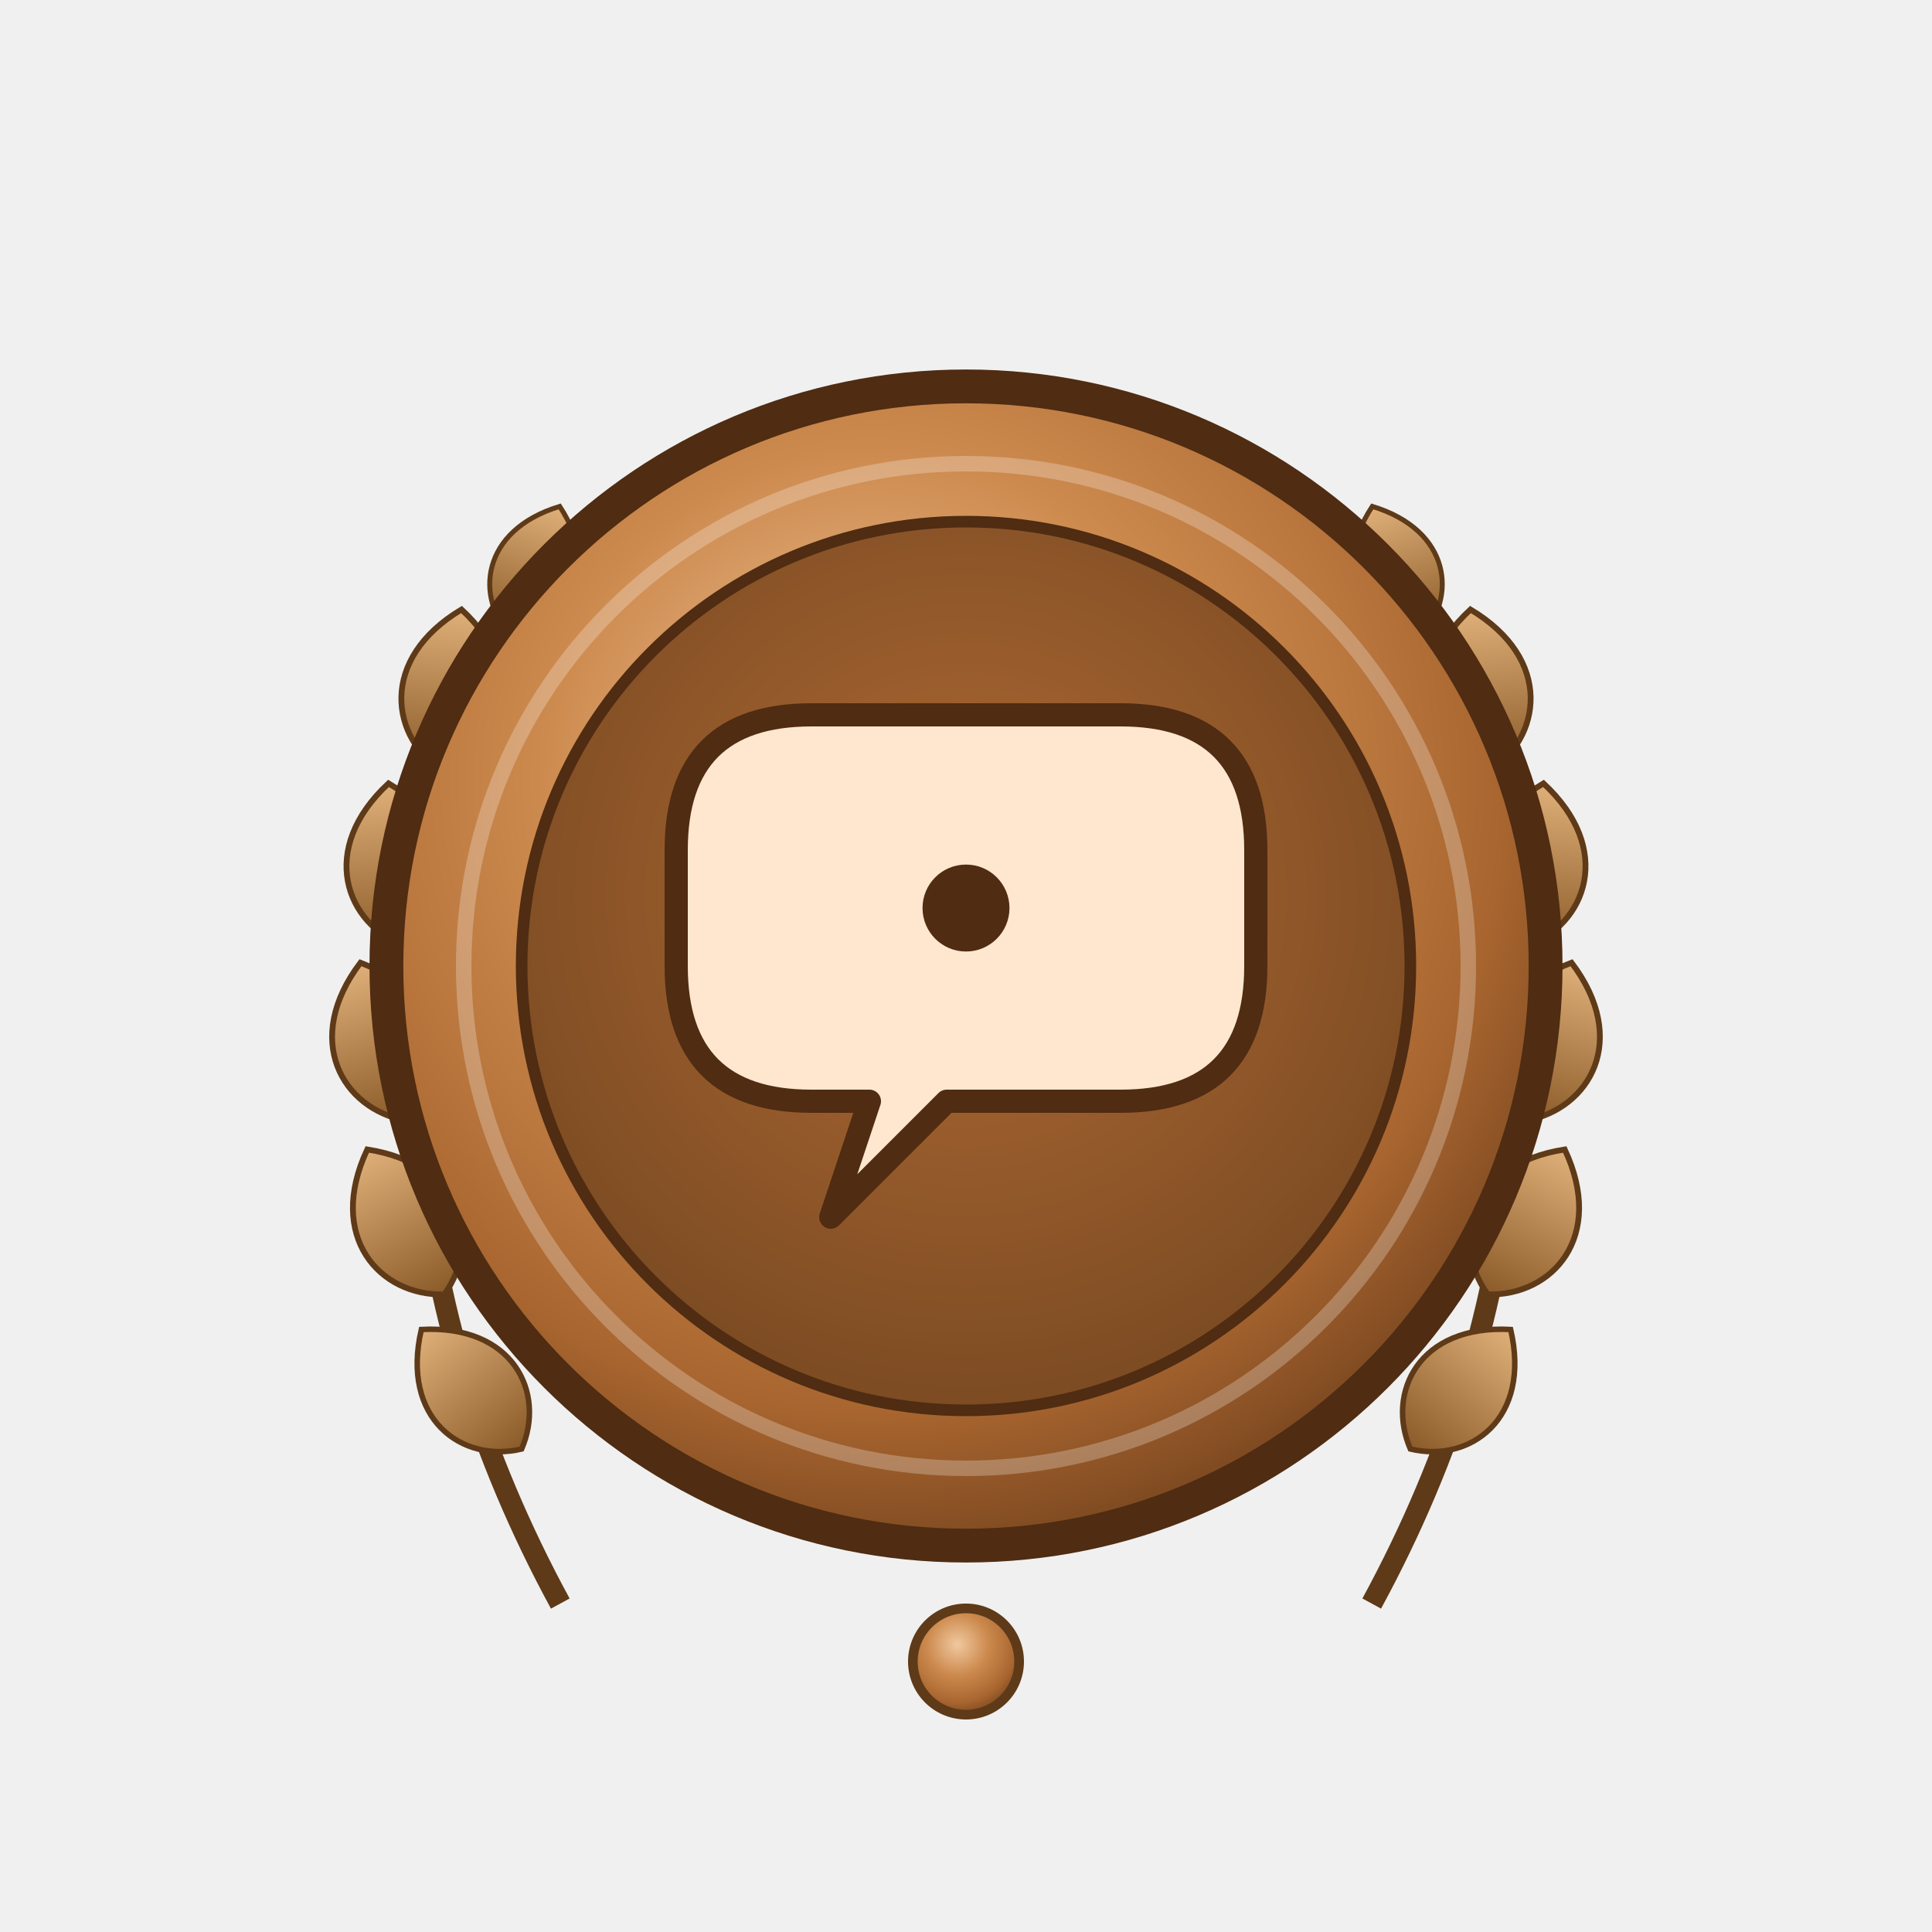
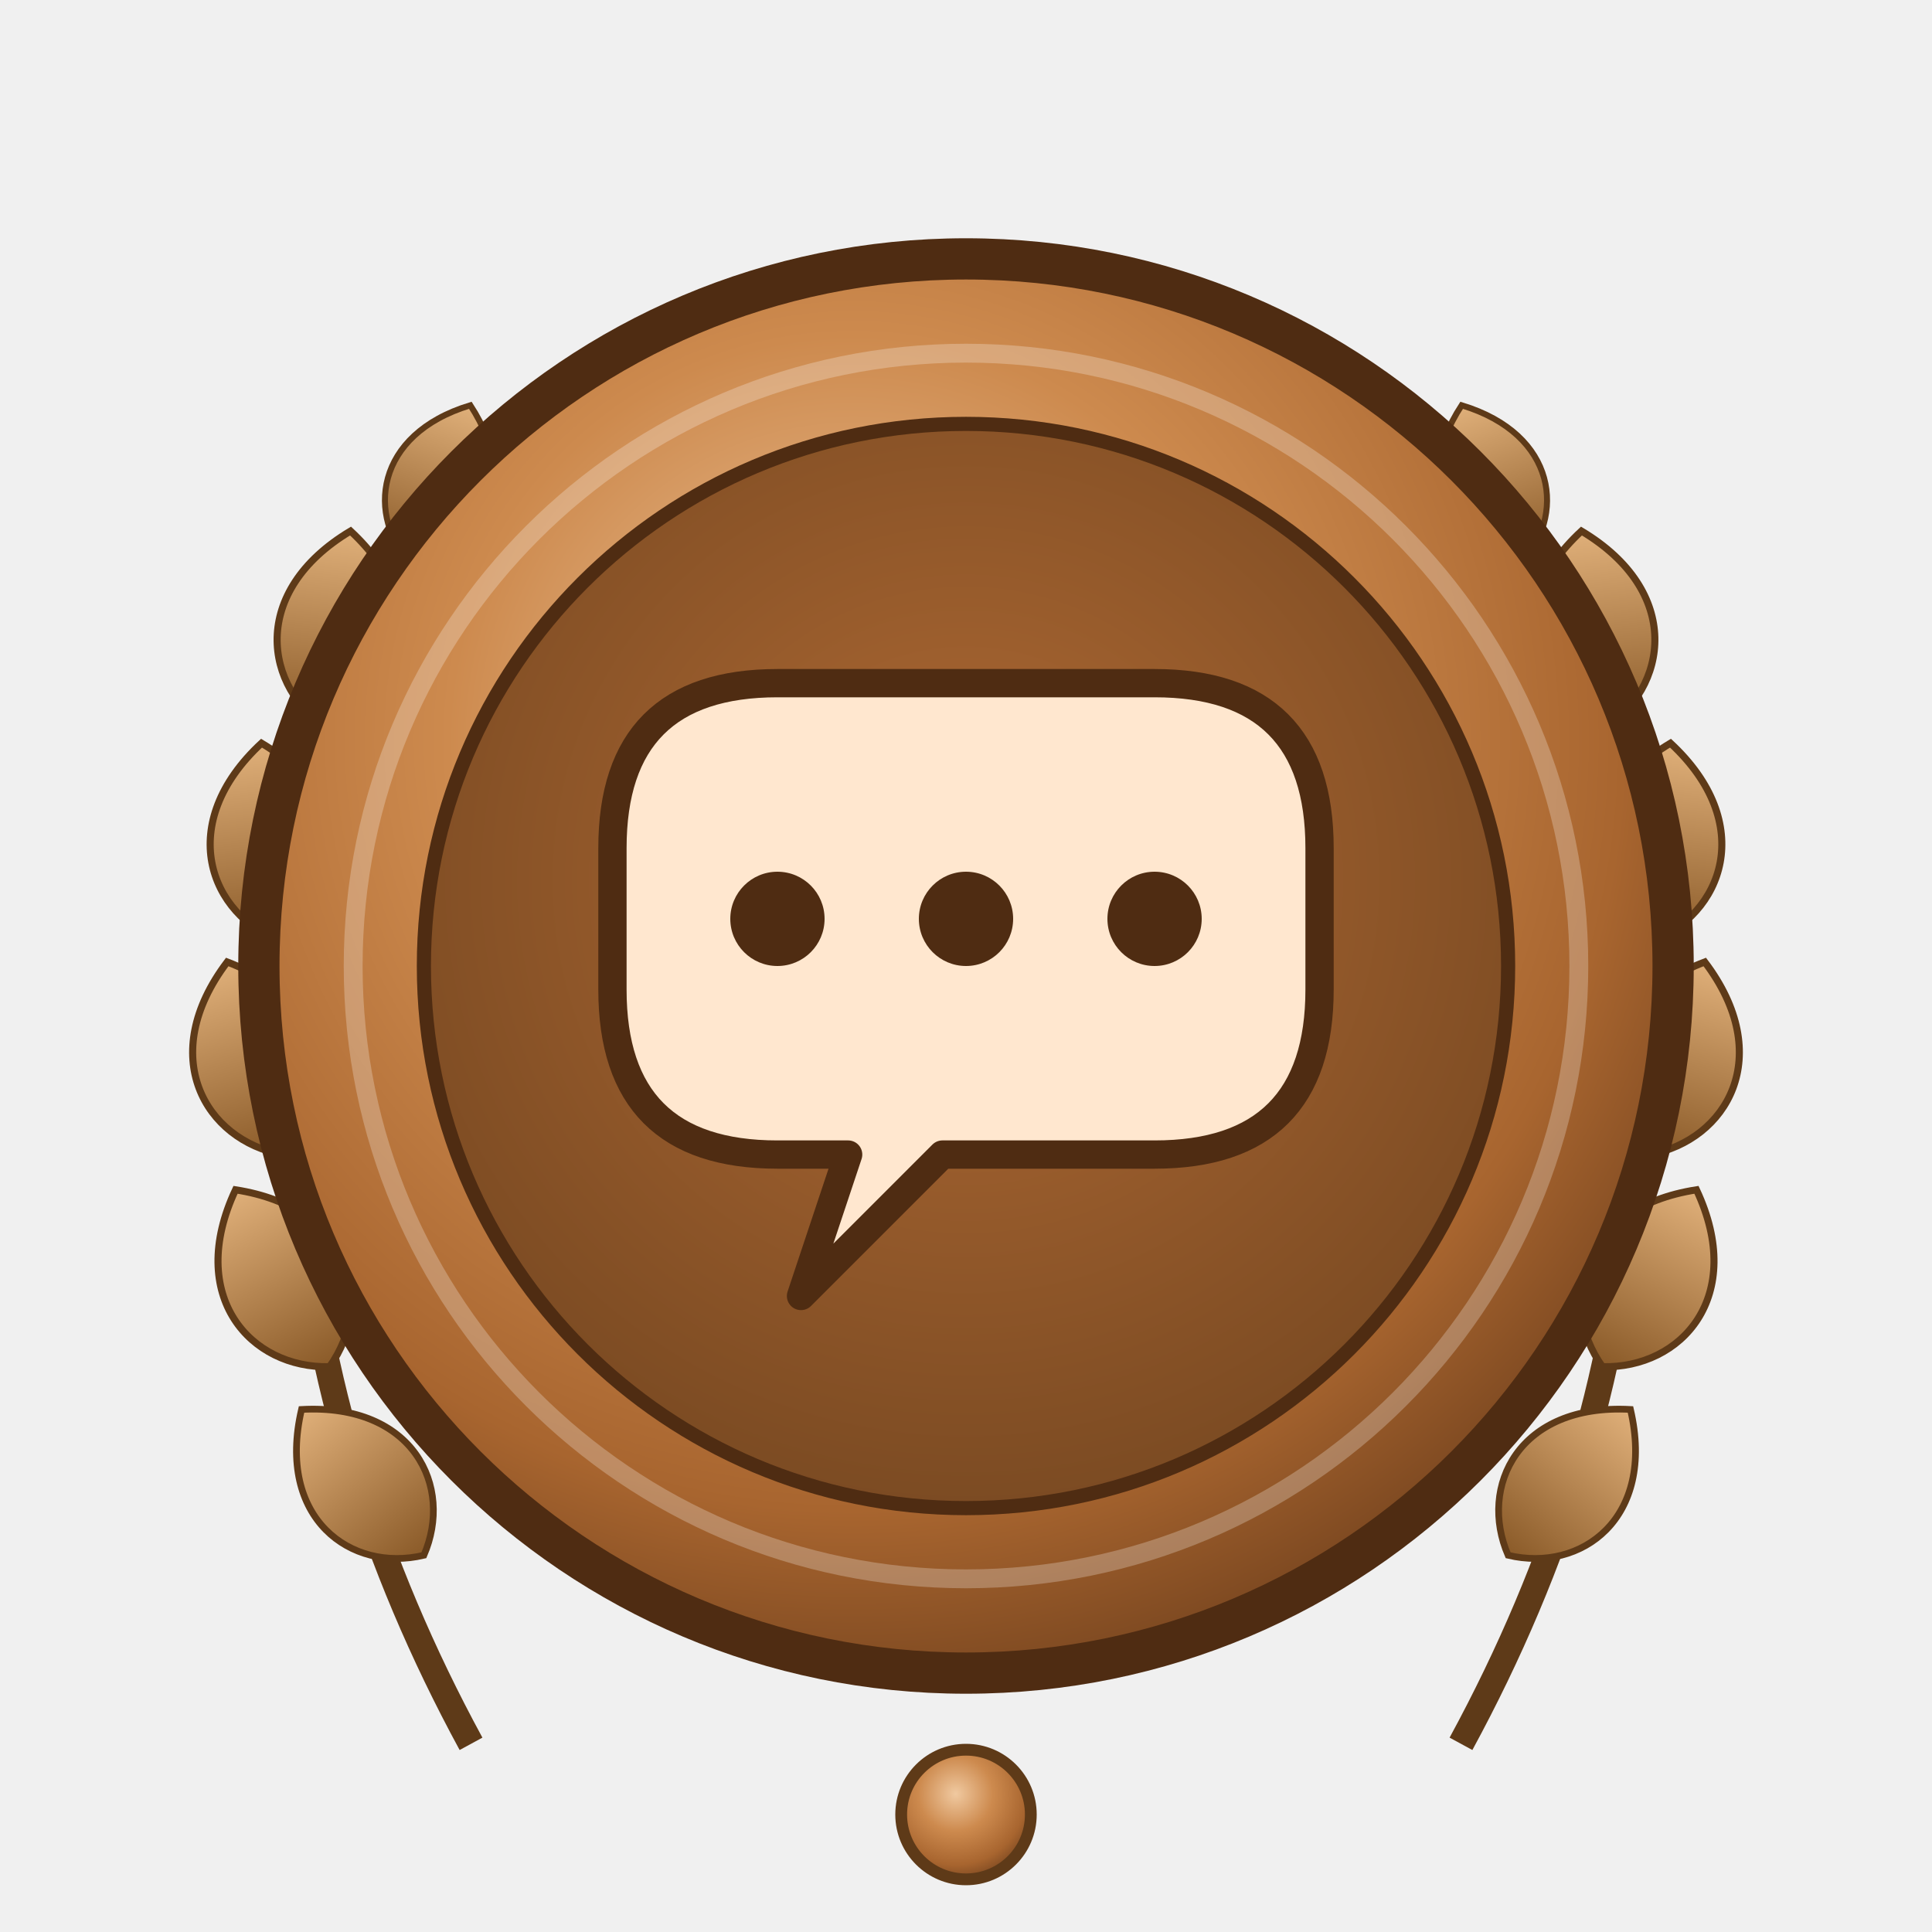
<svg xmlns="http://www.w3.org/2000/svg" viewBox="0 0 200 200" width="200" height="200" role="img" aria-label="Досягнення: Flood Rookie (рівень: бронза)">
  <defs>
    <radialGradient id="metal" cx="42%" cy="34%" r="72%">
      <stop offset="0%" stop-color="#f0c9a0" />
      <stop offset="40%" stop-color="#cd8a4e" />
      <stop offset="76%" stop-color="#a8652f" />
      <stop offset="100%" stop-color="#6e3f1c" />
    </radialGradient>
    <radialGradient id="field" cx="50%" cy="42%" r="60%">
      <stop offset="0%" stop-color="#b06a34" />
      <stop offset="100%" stop-color="#7a4a22" />
    </radialGradient>
    <linearGradient id="leaf" x1="0" y1="0" x2="0" y2="1">
      <stop offset="0%" stop-color="#e0b07a" />
      <stop offset="100%" stop-color="#8a5a28" />
    </linearGradient>
    <path id="lf" d="M0,0 C 6,-3 8,-11 0,-17 C -8,-11 -6,-3 0,0 Z" />
  </defs>
-   <g id="wreath-l" fill="url(#leaf)" stroke="#5e3a18" stroke-width="0.6">
-     <path d="M58,166 Q 33,120 50,68" fill="none" stroke="#5e3a18" stroke-width="2.2" />
-     <use href="#lf" transform="translate(54,150) rotate(-40) scale(0.95)" />
-     <use href="#lf" transform="translate(46,134) rotate(-28)" />
-     <use href="#lf" transform="translate(42,116) rotate(-16)" />
-     <use href="#lf" transform="translate(42,98) rotate(-6)" />
-     <use href="#lf" transform="translate(46,80) rotate(6)" />
-     <use href="#lf" transform="translate(53,66) rotate(20) scale(0.85)" />
+   <g transform="translate(100 100) scale(1.22) translate(-100 -100)">
+     <g id="wreath-l" fill="url(#leaf)" stroke="#5e3a18" stroke-width="0.6">
+       <path d="M58,166 Q 33,120 50,68" fill="none" stroke="#5e3a18" stroke-width="2.2" />
+       <use href="#lf" transform="translate(54,150) rotate(-40) scale(0.95)" />
+       <use href="#lf" transform="translate(46,134) rotate(-28)" />
+       <use href="#lf" transform="translate(42,116) rotate(-16)" />
+       <use href="#lf" transform="translate(42,98) rotate(-6)" />
+       <use href="#lf" transform="translate(46,80) rotate(6)" />
+       <use href="#lf" transform="translate(53,66) rotate(20) scale(0.85)" />
+     </g>
+     <use href="#wreath-l" transform="matrix(-1 0 0 1 200 0)" />
+     <circle cx="100" cy="172" r="5.5" fill="url(#metal)" stroke="#5e3a18" stroke-width="1" />
+     <circle cx="100" cy="100" r="60" fill="url(#metal)" />
+     <circle cx="100" cy="100" r="60" fill="none" stroke="#4f2c12" stroke-width="3.5" />
+     <circle cx="100" cy="100" r="52" fill="none" stroke="#ffffff" stroke-opacity="0.25" stroke-width="1.6" />
+     <circle cx="100" cy="100" r="46" fill="url(#field)" stroke="#4f2c12" stroke-width="1.2" />
+     <path d="M84,76 H116 Q130,76 130,90 V102 Q130,116 116,116 H98 L86,128 L90,116 H84 Q70,116 70,102 V90 Q70,76 84,76 Z" fill="#ffe7cf" stroke="#4f2c12" stroke-width="2.4" stroke-linejoin="round" />
+     <circle cx="84" cy="96" r="4" fill="#4f2c12" />
+     <circle cx="100" cy="96" r="4" fill="#4f2c12" />
+     <circle cx="116" cy="96" r="4" fill="#4f2c12" />
  </g>
-   <use href="#wreath-l" transform="matrix(-1 0 0 1 200 0)" />
-   <circle cx="100" cy="172" r="5.5" fill="url(#metal)" stroke="#5e3a18" stroke-width="1" />
-   <circle cx="100" cy="100" r="60" fill="url(#metal)" />
-   <circle cx="100" cy="100" r="60" fill="none" stroke="#4f2c12" stroke-width="3.5" />
-   <circle cx="100" cy="100" r="52" fill="none" stroke="#ffffff" stroke-opacity="0.25" stroke-width="1.6" />
-   <circle cx="100" cy="100" r="46" fill="url(#field)" stroke="#4f2c12" stroke-width="1.2" />
-   <path d="M84,74 H116 Q130,74 130,88 V100 Q130,114 116,114 H98 L86,126 L90,114 H84 Q70,114 70,100 V88 Q70,74 84,74 Z" fill="#ffe7cf" stroke="#4f2c12" stroke-width="2.4" stroke-linejoin="round" />
-   <circle cx="100" cy="94" r="4.5" fill="#4f2c12" />
</svg>
